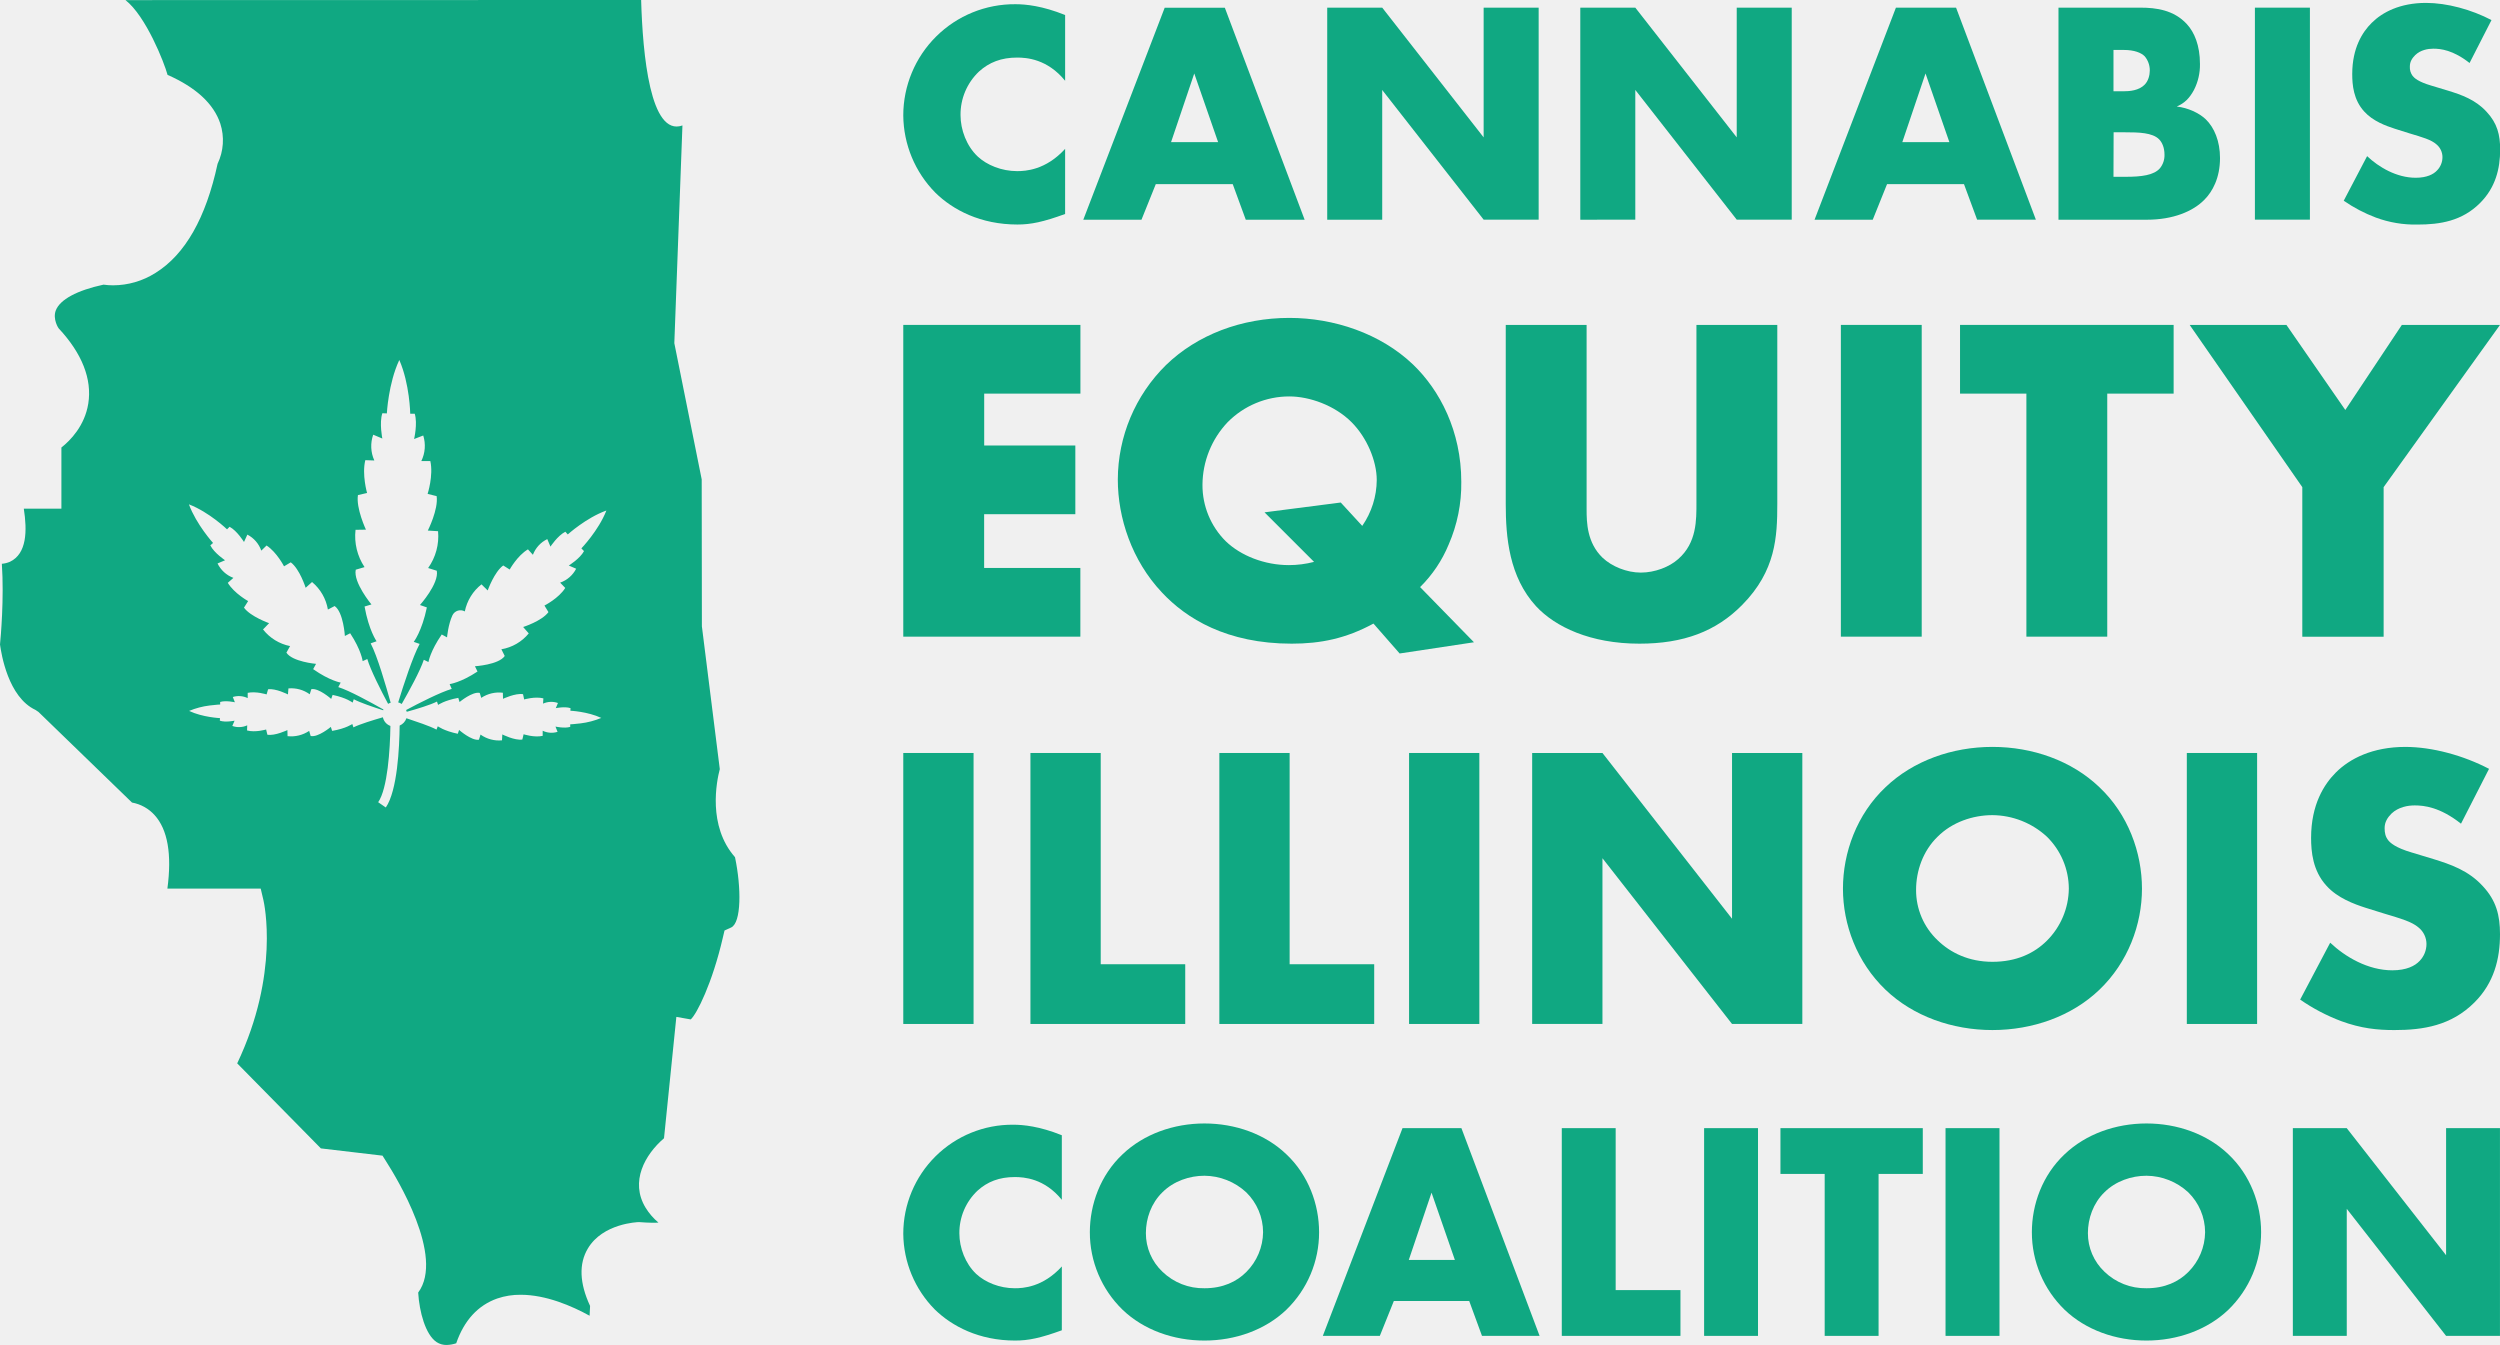
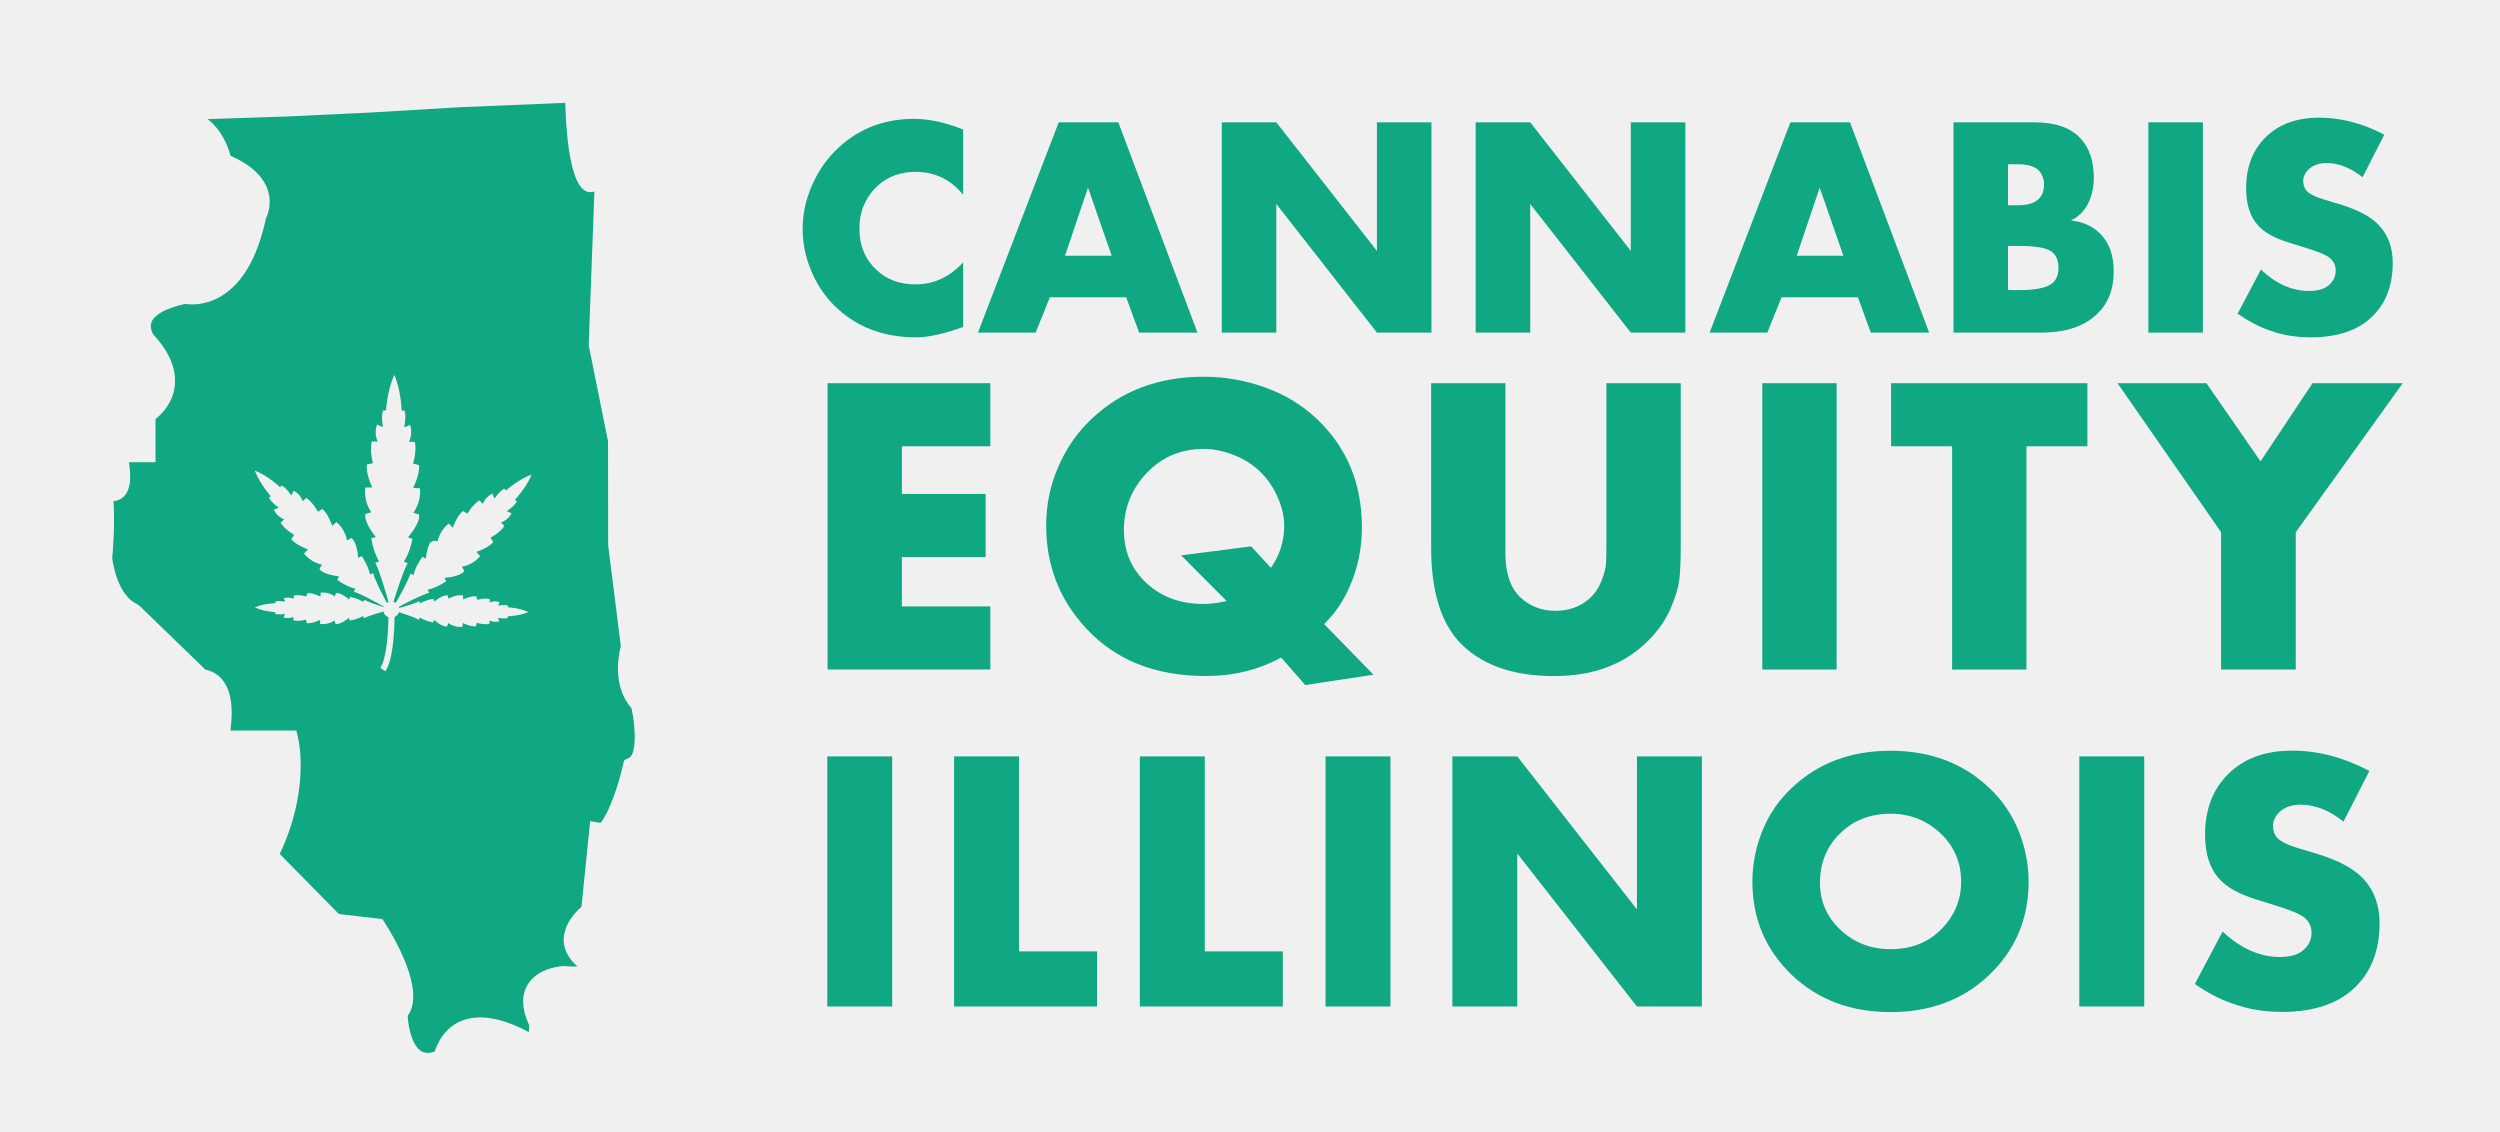
- <svg xmlns="http://www.w3.org/2000/svg" class="tablet logo" viewBox="0 0 1662.78 894.56">
+ <svg xmlns="http://www.w3.org/2000/svg" class="tablet logo" width="221" height="100" viewBox="0 0 221 100" fill="#10A882">
+   <g clip-path="url(#clip0_564_3359)">
+     <path d="M85.144 23.19V28.902C83.452 29.517 82.058 29.82 80.962 29.82C78.064 29.82 75.665 28.893 73.771 27.033C72.877 26.14 72.185 25.097 71.694 23.896C71.199 22.7 70.954 21.485 70.954 20.259C70.954 18.977 71.209 17.732 71.718 16.526C72.228 15.321 72.91 14.278 73.766 13.404C75.66 11.473 78.006 10.507 80.794 10.507C82.13 10.507 83.582 10.824 85.144 11.453V17.223C84.048 15.868 82.644 15.191 80.933 15.191C79.611 15.191 78.496 15.599 77.588 16.416C76.511 17.42 75.972 18.693 75.972 20.235C75.972 21.701 76.472 22.911 77.477 23.858C78.385 24.713 79.539 25.14 80.933 25.14C82.553 25.14 83.957 24.487 85.144 23.19Z" />
+     <path d="M100.699 29.402L99.555 26.279H92.806L91.551 29.402H86.451L93.589 10.815H98.858L105.857 29.402H100.699ZM94.147 22.604H98.271L96.18 16.584L94.147 22.604Z" />
+     <path d="M112.827 29.402H108.006V10.815H112.827L121.72 22.181V10.815H126.541V29.402H121.72L112.827 18.035V29.402Z" />
+     <path d="M135.271 29.402H130.449V10.815H135.271L144.163 22.181V10.815H148.985V29.402H144.163L135.271 18.035V29.402Z" />
+     <path d="M165.38 29.402L164.236 26.279H157.488L156.233 29.402H151.133L158.271 10.815H163.539L170.538 29.402H165.38ZM158.829 22.604H162.953L160.862 16.584L158.829 22.604Z" />
+     <path d="M180.436 29.402H172.688V10.815H179.879C181.72 10.815 183.075 11.3 183.95 12.265C184.71 13.101 185.094 14.264 185.094 15.748C185.094 16.565 184.916 17.329 184.565 18.035C184.195 18.722 183.69 19.207 183.061 19.486C184.104 19.597 184.945 19.971 185.599 20.601C186.435 21.398 186.853 22.532 186.853 24.002C186.853 25.525 186.397 26.741 185.488 27.653C184.349 28.816 182.667 29.402 180.436 29.402ZM177.509 14.523V18.146H178.403C179.259 18.146 179.869 17.949 180.244 17.56C180.542 17.262 180.691 16.853 180.691 16.334C180.691 15.835 180.542 15.417 180.244 15.081C179.874 14.711 179.259 14.523 178.403 14.523H177.509ZM177.509 21.739V25.64H178.595C180.157 25.64 181.152 25.39 181.58 24.886C181.84 24.588 181.97 24.189 181.97 23.69C181.97 23.113 181.811 22.666 181.494 22.354C181.085 21.946 180.09 21.739 178.509 21.739H177.509Z" />
+     <path d="M189.915 10.815H194.736V29.402H189.915V10.815Z" />
+     <path d="M197.803 27.73L199.865 23.829C201.201 25.093 202.624 25.722 204.129 25.722C204.984 25.722 205.604 25.511 205.998 25.083C206.316 24.766 206.474 24.377 206.474 23.911C206.474 23.464 206.296 23.094 205.946 22.796C205.648 22.537 204.85 22.21 203.547 21.821L202.292 21.432C201.047 21.043 200.153 20.538 199.615 19.928C198.908 19.169 198.557 18.069 198.557 16.642C198.557 14.783 199.125 13.289 200.259 12.155C201.432 10.983 203.018 10.401 205.027 10.401C206.941 10.401 208.854 10.901 210.772 11.905L208.849 15.667C207.791 14.831 206.729 14.413 205.672 14.413C205.003 14.413 204.475 14.6 204.081 14.97C203.763 15.287 203.605 15.619 203.605 15.974C203.605 16.311 203.686 16.589 203.855 16.81C204.114 17.127 204.653 17.406 205.47 17.646L206.945 18.093C208.508 18.578 209.632 19.188 210.32 19.933C211.118 20.788 211.517 21.893 211.517 23.248C211.517 25.198 210.93 26.76 209.762 27.927C208.498 29.191 206.667 29.82 204.268 29.82C202.946 29.82 201.73 29.613 200.615 29.205C199.673 28.874 198.735 28.379 197.803 27.73Z" />
+     <path d="M87.547 33.875V39.453H79.726V43.666H87.129V49.244H79.726V53.606H87.547V59.184H73.155V33.875H87.547Z" />
+     <path d="M117.052 55.167L121.417 59.644L115.38 60.557L113.255 58.126C111.255 59.212 109.039 59.76 106.607 59.76C102.151 59.76 98.632 58.366 96.051 55.585C93.672 53.053 92.48 50.007 92.48 46.438C92.48 44.665 92.826 42.964 93.523 41.331C94.22 39.697 95.176 38.299 96.388 37.136C99.022 34.581 102.362 33.303 106.415 33.303C108.289 33.303 110.111 33.625 111.885 34.268C113.659 34.912 115.187 35.859 116.48 37.098C119.086 39.601 120.393 42.777 120.393 46.625C120.393 48.422 120.052 50.117 119.369 51.712C118.812 53.053 118.043 54.201 117.052 55.167ZM104.41 49.094L110.601 48.297L112.346 50.194C113.13 49.08 113.524 47.84 113.524 46.476C113.524 45.693 113.341 44.871 112.971 44.011C112.606 43.151 112.106 42.407 111.472 41.773C110.813 41.114 110.02 40.6 109.097 40.235C108.174 39.87 107.28 39.683 106.419 39.683C104.42 39.683 102.747 40.379 101.406 41.773C100.041 43.19 99.353 44.886 99.353 46.86C99.353 48.705 99.988 50.238 101.252 51.453C102.593 52.745 104.304 53.389 106.381 53.389C107.04 53.389 107.722 53.303 108.434 53.125L104.41 49.094Z" />
+     <path d="M126.508 33.875H133.079V48.869C133.079 50.642 133.507 51.944 134.372 52.78C135.232 53.592 136.271 53.995 137.487 53.995C138.703 53.995 139.712 53.63 140.525 52.895C140.981 52.491 141.327 51.977 141.568 51.358C141.808 50.738 141.943 50.243 141.967 49.878C141.991 49.513 142.005 48.984 142.005 48.302V33.875H148.576V48.413C148.576 49.527 148.538 50.445 148.461 51.165C148.384 51.886 148.124 52.76 147.682 53.784C147.24 54.807 146.586 55.754 145.726 56.613C143.649 58.713 140.866 59.765 137.371 59.765C133.675 59.765 130.877 58.751 128.979 56.729C127.335 54.932 126.513 52.16 126.513 48.417V33.875H126.508Z" />
+     <path d="M155.786 33.875H162.357V59.188H155.786V33.875Z" />
+     <path d="M184.532 39.453H179.138V59.188H172.567V39.453H167.174V33.875H184.527V39.453H184.532Z" />
+     <path d="M196.342 59.188V47.043L187.189 33.875H195.049L199.832 40.783L204.427 33.875H212.402L202.946 47.043V59.188H196.342Z" />
+     <path d="M73.132 66.865H78.871V88.974H73.132V66.865Z" />
+     <path d="M84.342 66.865H90.081V84.103H96.979V88.974H84.342V66.865Z" />
+     <path d="M100.762 66.865H106.501V84.103H113.399V88.974H100.762V66.865Z" />
+     <path d="M117.177 66.865H122.916V88.974H117.177V66.865Z" />
+     <path d="M134.126 88.974H128.387V66.865H134.126L144.706 80.389V66.865H150.446V88.974H144.706L134.126 75.45V88.974Z" />
+     <path d="M179.33 77.935C179.33 81.207 178.167 83.959 175.845 86.188C173.547 88.374 170.639 89.47 167.121 89.47C163.607 89.47 160.699 88.374 158.396 86.188C156.074 83.954 154.911 81.207 154.911 77.935C154.911 76.412 155.204 74.918 155.791 73.457C156.377 71.997 157.242 70.728 158.396 69.647C160.694 67.462 163.602 66.366 167.121 66.366C170.634 66.366 173.543 67.462 175.845 69.647C176.994 70.728 177.864 72.002 178.45 73.457C179.037 74.918 179.33 76.412 179.33 77.935ZM167.125 71.934C165.313 71.934 163.818 72.52 162.645 73.693C161.473 74.841 160.886 76.292 160.886 78.036C160.886 79.65 161.473 81.019 162.645 82.148C163.862 83.32 165.352 83.906 167.125 83.906C168.938 83.906 170.418 83.33 171.572 82.182C172.764 80.99 173.365 79.573 173.365 77.94C173.365 76.258 172.769 74.846 171.572 73.698C170.332 72.52 168.851 71.934 167.125 71.934Z" />
+     <path d="M183.811 66.865H189.55V88.974H183.811V66.865Z" />
+     <path d="M194.024 86.986L196.481 82.345C198.072 83.849 199.764 84.598 201.557 84.598C202.576 84.598 203.316 84.344 203.778 83.834C204.153 83.46 204.34 82.993 204.34 82.441C204.34 81.912 204.128 81.471 203.71 81.115C203.355 80.808 202.408 80.418 200.86 79.952L199.37 79.486C197.889 79.02 196.827 78.425 196.188 77.694C195.346 76.786 194.928 75.484 194.928 73.784C194.928 71.574 195.601 69.796 196.952 68.446C198.346 67.053 200.235 66.356 202.624 66.356C204.902 66.356 207.181 66.952 209.455 68.148L207.166 72.626C205.907 71.632 204.648 71.132 203.383 71.132C202.585 71.132 201.956 71.353 201.494 71.795C201.119 72.17 200.932 72.568 200.932 72.986C200.932 73.385 201.033 73.716 201.23 73.981C201.538 74.356 202.182 74.687 203.153 74.975L204.912 75.504C206.767 76.08 208.109 76.806 208.926 77.69C209.878 78.708 210.353 80.02 210.353 81.634C210.353 83.954 209.656 85.809 208.262 87.202C206.758 88.706 204.58 89.455 201.73 89.455C200.158 89.455 198.711 89.21 197.384 88.725C196.245 88.345 195.13 87.759 194.024 86.986Z" />
+     <path d="M55.832 62.618C54.111 60.668 54.679 57.877 54.881 57.118L53.761 48.196L53.751 39.025L52.04 30.517L52.544 16.921C50.54 17.637 50.064 12.486 49.968 9.09L40.623 9.479L32.779 9.945L25.366 10.296L18.353 10.526C19.632 11.521 20.18 13.005 20.382 13.769C22.155 14.552 23.266 15.576 23.674 16.81C24.064 17.983 23.674 18.962 23.506 19.323C22.775 22.7 21.478 24.992 19.617 26.14C18.584 26.784 17.613 26.909 16.978 26.909C16.733 26.909 16.526 26.89 16.378 26.866C14.719 27.226 13.662 27.793 13.397 28.47C13.186 29.018 13.565 29.599 13.575 29.599C15.031 31.16 15.666 32.765 15.426 34.298C15.205 35.691 14.296 36.608 13.748 37.041V40.86H11.402C11.614 42.22 11.604 43.666 10.537 44.175C10.379 44.247 10.21 44.281 10.032 44.3C10.181 46.452 9.96 48.936 9.917 49.335C10.004 49.926 10.422 52.616 12.133 53.419L12.325 53.543L18.166 59.203C18.502 59.265 19.084 59.448 19.569 59.986C20.391 60.894 20.656 62.436 20.372 64.579H26.198L26.366 65.294C26.409 65.487 27.4 69.878 24.727 75.489L29.957 80.798L33.812 81.249L34.043 81.619C34.677 82.614 37.706 87.552 36.038 89.801C36.11 91.002 36.489 92.429 37.191 92.895C37.384 93.02 37.581 93.073 37.835 93.073C38.004 93.073 38.206 93.029 38.417 92.967C38.912 91.53 39.777 90.594 40.984 90.171C41.426 90.012 41.926 89.94 42.45 89.94C44.022 89.94 45.642 90.637 46.747 91.247L46.781 90.637C46.118 89.21 46.074 87.999 46.642 87.048C47.569 85.487 49.737 85.4 49.833 85.4C50.151 85.419 50.415 85.443 50.67 85.443C50.809 85.443 50.944 85.443 51.05 85.434C50.713 85.15 50.449 84.833 50.247 84.507C49.252 82.868 50.213 81.182 51.401 80.168L52.17 72.587L53.068 72.746C53.448 72.419 54.419 70.478 55.073 67.639L55.179 67.197L55.592 67.005C56.236 66.712 56.236 64.526 55.832 62.618ZM45.68 44.339C45.445 44.781 44.791 45.184 44.791 45.184L45.224 45.371C44.887 46.02 44.286 46.188 44.286 46.188L44.584 46.496C44.2 47.106 43.363 47.529 43.363 47.529L43.599 47.913C43.205 48.437 42.118 48.787 42.118 48.787L42.445 49.162C41.767 49.988 40.84 50.089 40.84 50.089L41.037 50.483C40.681 50.997 39.292 51.084 39.292 51.084L39.441 51.391C38.446 52.049 37.807 52.121 37.807 52.121L37.927 52.405C37.278 52.592 36.023 53.231 35.254 53.644C35.273 53.673 35.283 53.712 35.293 53.745C35.874 53.587 36.682 53.342 37.066 53.145L37.134 53.342C37.134 53.342 37.499 53.077 38.316 52.928L38.393 53.173C38.393 53.173 39.143 52.544 39.575 52.64L39.662 52.933C39.662 52.933 40.186 52.539 40.931 52.635L40.941 52.991C40.941 52.991 41.662 52.645 42.114 52.717L42.181 53.025C42.181 53.025 42.81 52.837 43.306 52.957L43.286 53.265C43.286 53.265 43.681 53.058 44.161 53.226L44.041 53.534C44.041 53.534 44.565 53.423 44.906 53.534L44.897 53.683C44.897 53.683 45.911 53.731 46.709 54.105C46.305 54.283 45.853 54.379 45.498 54.422C45.142 54.471 44.887 54.48 44.887 54.48V54.629C44.551 54.73 44.022 54.61 44.022 54.61L44.142 54.917C43.652 55.066 43.267 54.85 43.267 54.85V55.148C42.772 55.258 42.152 55.057 42.152 55.057L42.075 55.364C41.614 55.431 40.902 55.066 40.902 55.066L40.883 55.412C40.143 55.489 39.624 55.076 39.624 55.076L39.527 55.374C39.095 55.451 38.364 54.802 38.364 54.802L38.287 55.028C37.47 54.86 37.114 54.586 37.114 54.586L37.038 54.783C36.663 54.576 35.855 54.312 35.273 54.115C35.211 54.312 35.062 54.461 34.879 54.543C34.865 55.797 34.749 58.352 34.067 59.342L33.62 59.035C34.173 58.237 34.317 55.955 34.336 54.567C34.11 54.485 33.947 54.298 33.894 54.057C33.312 54.226 32.543 54.461 32.168 54.648L32.101 54.451C32.101 54.451 31.735 54.716 30.918 54.855L30.841 54.62C30.841 54.62 30.091 55.249 29.659 55.153L29.572 54.855C29.572 54.855 29.048 55.249 28.303 55.162L28.294 54.807C28.294 54.807 27.573 55.153 27.121 55.081L27.044 54.773C27.044 54.773 26.414 54.961 25.929 54.831L25.938 54.533C25.938 54.533 25.554 54.74 25.064 54.572L25.193 54.264C25.193 54.264 24.669 54.374 24.328 54.264L24.338 54.115C24.338 54.115 23.314 54.067 22.526 53.692C22.929 53.514 23.381 53.419 23.737 53.375C24.093 53.327 24.347 53.318 24.347 53.318V53.169C24.684 53.068 25.212 53.188 25.212 53.188L25.092 52.88C25.583 52.731 25.967 52.948 25.967 52.948V52.64C26.462 52.539 27.073 52.736 27.073 52.736L27.159 52.438C27.611 52.371 28.323 52.736 28.323 52.736L28.351 52.381C29.092 52.313 29.601 52.727 29.601 52.727L29.697 52.429C30.14 52.352 30.861 53.001 30.861 53.001L30.947 52.765C31.764 52.933 32.12 53.217 32.12 53.217L32.187 53.02C32.553 53.217 33.331 53.481 33.913 53.668C33.913 53.649 33.923 53.63 33.923 53.62C33.163 53.188 31.933 52.515 31.284 52.309L31.423 52.044C31.423 52.044 30.784 51.944 29.808 51.257L29.976 50.949C29.976 50.949 28.587 50.829 28.241 50.291L28.457 49.907C28.457 49.907 27.529 49.777 26.871 48.931L27.227 48.566C27.227 48.566 26.14 48.182 25.751 47.658L25.996 47.274C25.996 47.274 25.179 46.822 24.804 46.203L25.131 45.909C25.131 45.909 24.52 45.722 24.203 45.064L24.645 44.877C24.645 44.877 24.006 44.454 23.78 44.002L23.939 43.863C23.939 43.863 22.963 42.782 22.53 41.61V41.6C23.713 42.061 24.756 43.065 24.756 43.065L24.905 42.916C25.347 43.152 25.751 43.805 25.751 43.805L25.948 43.373C26.597 43.709 26.765 44.31 26.765 44.31L27.073 44.012C27.674 44.406 28.097 45.232 28.097 45.232L28.491 44.997C29.015 45.391 29.366 46.486 29.366 46.486L29.741 46.15C30.567 46.837 30.668 47.764 30.668 47.764L31.062 47.557C31.577 47.913 31.663 49.311 31.663 49.311L31.971 49.152C32.63 50.147 32.702 50.786 32.702 50.786L32.976 50.666C33.163 51.305 33.783 52.525 34.197 53.294C34.245 53.265 34.293 53.236 34.346 53.226C34.062 52.222 33.567 50.498 33.173 49.748L33.519 49.628C33.519 49.628 33.067 48.999 32.817 47.591L33.221 47.471C33.221 47.471 32.139 46.178 32.303 45.434L32.817 45.285C32.817 45.285 32.139 44.386 32.293 43.099L32.904 43.089C32.904 43.089 32.312 41.831 32.432 41.062L32.966 40.942C32.966 40.942 32.658 39.861 32.865 39.02L33.389 39.039C33.389 39.039 33.033 38.362 33.322 37.531L33.855 37.757C33.855 37.757 33.668 36.849 33.855 36.277L34.129 36.272C34.129 36.272 34.216 34.519 34.85 33.159C34.85 33.149 34.86 33.149 34.86 33.149C35.47 34.547 35.499 36.291 35.499 36.291H35.764C35.941 36.873 35.725 37.771 35.725 37.771L36.259 37.565C36.523 38.4 36.148 39.063 36.148 39.063H36.672C36.86 39.919 36.514 40.985 36.514 40.985L37.038 41.115C37.148 41.893 36.523 43.133 36.523 43.133L37.124 43.171C37.244 44.449 36.542 45.328 36.542 45.328L37.047 45.487C37.187 46.236 36.062 47.495 36.062 47.495L36.465 47.634C36.177 49.042 35.696 49.652 35.696 49.652L36.042 49.772C35.639 50.512 35.096 52.193 34.783 53.197C34.86 53.217 34.932 53.255 34.99 53.294C35.422 52.535 36.081 51.343 36.283 50.704L36.557 50.834C36.557 50.834 36.658 50.195 37.336 49.22L37.643 49.388C37.643 49.388 37.71 48.629 37.96 48.095C38.085 47.822 38.422 47.721 38.686 47.87C38.686 47.87 38.816 46.952 39.662 46.284L40.027 46.64C40.027 46.64 40.412 45.549 40.936 45.174L41.32 45.41C41.32 45.41 41.772 44.593 42.392 44.228L42.681 44.545C42.681 44.545 42.868 43.944 43.527 43.627L43.714 44.069C43.714 44.069 44.137 43.421 44.589 43.195L44.728 43.354C44.728 43.354 45.81 42.378 46.983 41.956H46.992C46.531 43.128 45.526 44.17 45.526 44.17L45.68 44.339Z" />
+   </g>
  <defs>
-     <style>.cls-1{fill:#10a882;}</style>
+     <clipPath id="clip0_564_3359">
+       <rect width="220.809" height="100" fill="white" />
+     </clipPath>
  </defs>
-   <g id="Layer_2" data-name="Layer 2">
-     <g id="Layer_1-2" data-name="Layer 1">
-       <g id="Primary-Green">
-         <g id="text">
-           <path class="cls-1" d="M706.23,884.79c-14.3,5.18-22.17,6.83-31.08,6.83-24,0-42-9.53-53.45-20.71a72.53,72.53,0,0,1-20.92-50.34,72.5,72.5,0,0,1,73.13-72.51c6.63,0,17.4,1,32.32,7V798c-11.6-14.3-25.28-15.13-31.28-15.13-10.36,0-18.24,3.11-24.86,9.12a38.56,38.56,0,0,0-12,28.38c0,9.53,3.94,20.09,11.19,26.93,6,5.59,15.53,9.53,25.69,9.53,5.38,0,18.64-.62,31.28-14.5Z" />
-           <path class="cls-1" d="M855.59,871.11c-14.09,13.47-34,20.51-54.49,20.51s-40.39-7-54.48-20.51a71.67,71.67,0,0,1-21.75-51.58c0-18.44,7-37.91,21.75-51.79,14.09-13.46,34-20.51,54.48-20.51s40.4,7,54.49,20.51c14.71,13.88,21.75,33.35,21.75,51.79A71.67,71.67,0,0,1,855.59,871.11ZM773.14,793c-7.46,7.25-11,17.41-11,27.14a35.12,35.12,0,0,0,11,25.69,39.2,39.2,0,0,0,28,11c12.23,0,21.34-4.35,27.76-10.77a38.07,38.07,0,0,0,11.19-26.52A37.32,37.32,0,0,0,828.86,793a41.34,41.34,0,0,0-27.76-11C791.16,782,780.6,785.56,773.14,793Z" />
-           <path class="cls-1" d="M977.19,865.31H927.06l-9.32,23.2H879.83l53-138.17H972l52,138.17H985.69ZM967.66,838l-15.53-44.75L937,838Z" />
-           <path class="cls-1" d="M1074.6,750.34V858.06h43.09v30.45h-78.93V750.34Z" />
-           <path class="cls-1" d="M1169.27,750.34V888.51h-35.84V750.34Z" />
-           <path class="cls-1" d="M1249.46,780.79V888.51h-35.84V780.79H1184.2V750.34h94.67v30.45Z" />
-           <path class="cls-1" d="M1329.88,750.34V888.51H1294V750.34Z" />
-           <path class="cls-1" d="M1482.14,871.11c-14.09,13.47-34,20.51-54.49,20.51s-40.39-7-54.48-20.51a71.67,71.67,0,0,1-21.75-51.58c0-18.44,7-37.91,21.75-51.79,14.09-13.46,34-20.51,54.48-20.51s40.4,7,54.49,20.51c14.71,13.88,21.75,33.35,21.75,51.79A71.67,71.67,0,0,1,1482.14,871.11ZM1399.69,793c-7.46,7.25-11,17.41-11,27.14a35.12,35.12,0,0,0,11,25.69,39.2,39.2,0,0,0,28,11c12.23,0,21.34-4.35,27.76-10.77a38,38,0,0,0,11.19-26.52A37.28,37.28,0,0,0,1455.41,793a41.34,41.34,0,0,0-27.76-11C1417.71,782,1407.15,785.56,1399.69,793Z" />
-           <path class="cls-1" d="M1525,888.51V750.34h35.84l66.08,84.52V750.34h35.84V888.51h-35.84L1560.86,804v84.52Z" />
-           <path class="cls-1" d="M647.53,500.82V681.05H600.78V500.82Z" />
-           <path class="cls-1" d="M732.1,500.82V641.33h56.21v39.72H685.36V500.82Z" />
-           <path class="cls-1" d="M857.75,500.82V641.33H914v39.72H811V500.82Z" />
-           <path class="cls-1" d="M983.93,500.82V681.05H937.19V500.82Z" />
-           <path class="cls-1" d="M1019.06,681.05V500.82h46.75L1152,611.07V500.82h46.75V681.05H1152l-86.19-110.24V681.05Z" />
-           <path class="cls-1" d="M1396.27,658.35c-18.37,17.57-44.31,26.75-71.06,26.75s-52.69-9.18-71.07-26.75c-19.18-18.37-28.37-43.5-28.37-67.28,0-24.05,9.19-49.45,28.37-67.55,18.38-17.56,44.32-26.75,71.07-26.75s52.69,9.19,71.06,26.75c19.19,18.1,28.38,43.5,28.38,67.55C1424.65,614.85,1415.46,640,1396.27,658.35ZM1288.73,556.49c-9.73,9.45-14.32,22.69-14.32,35.39a45.83,45.83,0,0,0,14.32,33.51c8.65,8.38,20.81,14.32,36.48,14.32,15.94,0,27.83-5.67,36.21-14.05A49.67,49.67,0,0,0,1376,591.07a48.63,48.63,0,0,0-14.59-34.58,54,54,0,0,0-36.21-14.33C1312.24,542.16,1298.46,546.76,1288.73,556.49Z" />
-           <path class="cls-1" d="M1501.23,500.82V681.05h-46.75V500.82Z" />
-           <path class="cls-1" d="M1549.84,627c10,9.46,25.12,18.37,41.34,18.37,9.46,0,15.13-3,18.1-6.21a16.14,16.14,0,0,0,4.6-11.35,14.12,14.12,0,0,0-5.14-10.81c-4.59-4-11.62-5.94-23.24-9.45l-12.16-3.79c-7.56-2.43-18.64-6.48-25.94-14.59-9.18-10-10.26-22.7-10.26-31.88,0-22.16,8.64-35.67,16.48-43.51,9.19-9.18,24.32-17,46.2-17,17.84,0,38.64,5.67,55.67,14.59l-18.65,36.48c-14-11.08-24.59-12.16-30.8-12.16-4.59,0-10.81,1.08-15.4,5.4-2.7,2.71-4.6,5.68-4.6,9.73,0,3.24.54,5.68,2.44,8.11,1.35,1.62,4.59,4.86,15.67,8.1l14.32,4.33c11.35,3.51,23.24,7.56,32.69,17.83,9.19,9.73,11.62,19.73,11.62,32.16,0,16.48-4,32.42-17,45.39-15.4,15.4-34,18.37-53.23,18.37-11.35,0-22.16-1.08-35.4-5.94a125.67,125.67,0,0,1-27.29-14.32Z" />
-           <path class="cls-1" d="M718.6,261.8h-64v34.51h60.62V342H654.56v35.75h64v45.7H600.78V216.1H718.6Z" />
-           <path class="cls-1" d="M980.35,427.18l-49.43,7.46-17.41-19.89c-18.34,9.95-35.12,13.36-54.4,13.36-43.21,0-70.26-16.78-86.42-34.19-19.89-21.14-29.22-49.43-29.22-74.92a107.36,107.36,0,0,1,32-76.16c20.83-20.21,50.36-31.4,82.07-31.4,29.53,0,60.62,10.26,82.38,31.09,17.72,17.09,32,44.14,32,78a100.8,100.8,0,0,1-8.4,41.66,85.45,85.45,0,0,1-19,28.29Zm-88.6-92.95,14.3,15.55a54.24,54.24,0,0,0,9.64-30.47c0-12.74-6.53-28.29-16.79-38.55-11.19-11.19-28-17.09-41.34-17.09a57.66,57.66,0,0,0-41,17.09,61,61,0,0,0-16.78,41.66A52.49,52.49,0,0,0,815.28,360c10,9.64,25.8,15.86,42,15.86A66.34,66.34,0,0,0,874,373.71l-32.95-32.95Z" />
-           <path class="cls-1" d="M1055.27,216.1V338.9c0,8.7.31,22.07,10.57,32,6.21,5.9,16.16,9.94,25.49,9.94s19-3.73,24.87-9c12.43-10.88,12.12-26.11,12.12-37.62V216.1h53.78V335.17c0,21.76-.93,44.45-23.32,67.14-17.41,17.72-39.17,25.8-68.39,25.8-32.64,0-56-11.19-68.7-24.86-18-19.59-20.2-46-20.2-68.08V216.1Z" />
-           <path class="cls-1" d="M1278.15,216.1V423.45h-53.77V216.1Z" />
-           <path class="cls-1" d="M1401.56,261.8V423.45h-53.78V261.8h-44.14V216.1h142.07v45.7Z" />
-           <path class="cls-1" d="M1531.29,324,1456.37,216.1h64.35l39.17,56.58,37.61-56.58h65.28L1585.38,324v99.48h-54.09Z" />
-           <path class="cls-1" d="M708.42,142.33c-14.59,5.29-22.63,7-31.72,7-24.53,0-42.93-9.72-54.56-21.14a74,74,0,0,1-21.36-51.39,74,74,0,0,1,74.65-74c6.77,0,17.77,1.06,33,7.19V53.73c-11.84-14.59-25.8-15.44-31.93-15.44-10.57,0-18.61,3.17-25.38,9.31a39.37,39.37,0,0,0-12.26,29c0,9.72,4,20.51,11.42,27.49,6.13,5.71,15.86,9.73,26.22,9.73,5.5,0,19-.64,31.93-14.81Z" />
-           <path class="cls-1" d="M819.9,122.46H768.73l-9.52,23.68h-38.7l54.14-141h40l53.08,141H828.58Zm-9.72-27.92L794.32,48.86,778.88,94.54Z" />
-           <path class="cls-1" d="M882.75,146.14V5.09h36.58l67.46,86.28V5.09h36.59v141H986.79L919.33,59.86v86.28Z" />
-           <path class="cls-1" d="M1051.07,146.14V5.09h36.59l67.46,86.28V5.09h36.58v141h-36.58l-67.46-86.28v86.28Z" />
-           <path class="cls-1" d="M1306.27,122.46H1255.1l-9.52,23.68h-38.7L1261,5.09h40l53.08,141H1315Zm-9.72-27.92-15.86-45.68-15.44,45.68Z" />
-           <path class="cls-1" d="M1369.12,146.14V5.09h54.56c10.15,0,22.2,1.48,30.87,11,4.87,5.28,8.67,14,8.67,26.43a36.56,36.56,0,0,1-4,17.34c-3,5.5-6.14,8.67-11.42,11,7.4.84,14.8,4.23,19.24,8.46,5.71,5.49,9.52,14.59,9.52,25.8,0,13.32-5.08,22.41-10.37,27.7-7.61,7.82-20.93,13.32-38.27,13.32Zm36.58-85.43h6.77c3.81,0,10.15-.43,14-4.44,2.32-2.33,3.38-6.14,3.38-9.31a14.55,14.55,0,0,0-3.38-9.52c-2.33-2.32-6.77-4.22-14-4.22h-6.77Zm0,56.88H1414c10.15,0,18.61-1,22.63-5.71a13.71,13.71,0,0,0,3-9.09c0-4.44-1.48-8-3.6-10.15-4.44-4.44-13.53-4.65-22.62-4.65h-7.62Z" />
-           <path class="cls-1" d="M1536.35,5.09v141h-36.59V5.09Z" />
-           <path class="cls-1" d="M1574.39,103.85c7.82,7.4,19.66,14.38,32.35,14.38,7.4,0,11.84-2.33,14.17-4.87a12.57,12.57,0,0,0,3.6-8.88,11,11,0,0,0-4-8.46c-3.6-3.17-9.1-4.65-18.19-7.4l-9.51-3c-5.93-1.9-14.6-5.07-20.31-11.42-7.19-7.82-8-17.76-8-24.95,0-17.34,6.77-27.92,12.9-34,7.19-7.19,19-13.32,36.16-13.32,14,0,30.24,4.44,43.56,11.42l-14.59,28.55c-11-8.67-19.24-9.52-24.11-9.52-3.59,0-8.46.85-12,4.23-2.12,2.11-3.6,4.44-3.6,7.61a9.46,9.46,0,0,0,1.91,6.35c1.06,1.27,3.59,3.8,12.26,6.34l11.21,3.38c8.88,2.75,18.19,5.93,25.59,14,7.19,7.61,9.09,15.44,9.09,25.17,0,12.9-3.17,25.37-13.32,35.52-12,12.06-26.65,14.38-41.66,14.38a75.3,75.3,0,0,1-27.7-4.65,98.06,98.06,0,0,1-21.36-11.21Z" />
-         </g>
-         <g id="Adjusted_illinois" data-name="Adjusted illinois">
-           <path class="cls-1" d="M83.44.07c13.6,10.57,25.84,41.64,28,49.73,18.89,8.32,30.7,19.23,35.08,32.38a36.14,36.14,0,0,1-1.8,26.76c-7.76,36-21.59,60.37-41.37,72.62a52.85,52.85,0,0,1-28.11,8.21,45.14,45.14,0,0,1-6.4-.45c-17.66,3.82-28.9,9.9-31.71,17.09-2.25,5.85,1.8,12,1.91,12,15.52,16.64,22.26,33.73,19.68,50-2.36,14.84-12,24.62-17.88,29.23v40.7h-25c2.25,14.5,2.14,29.9-9.22,35.3a17.57,17.57,0,0,1-5.39,1.35C2.81,398,.45,424.4,0,428.67c.9,6.3,5.4,35,23.61,43.51l2,1.35L87.8,533.79a26.6,26.6,0,0,1,15,8.32c8.77,9.67,11.58,26.08,8.54,48.9h62.06l1.8,7.65c.45,2,11,48.79-17.43,108.6l55.65,56.55,41,4.83,2.47,3.94c6.75,10.57,39,63.18,21.25,87.13.78,12.81,4.83,28,12.25,32.94a11.69,11.69,0,0,0,6.86,1.91,22.32,22.32,0,0,0,6.18-1.13c5.29-15.28,14.51-25.29,27.32-29.79a46.67,46.67,0,0,1,15.63-2.47c16.75,0,33.95,7.42,45.76,13.94l.33-6.52c-7.08-15.18-7.53-28.11-1.46-38.23,9.89-16.64,32.94-17.53,34-17.53,3.37.22,6.18.44,8.87.44,1.47,0,2.93,0,4.05-.11a40.89,40.89,0,0,1-8.54-9.89c-10.57-17.43-.34-35.41,12.25-46.21l8.21-80.72,9.56,1.69c4-3.49,14.39-24.17,21.36-54.41l1.12-4.73,4.39-2c6.85-3.15,6.85-26.42,2.58-46.77-18.32-20.8-12.25-50.48-10.12-58.57l-11.91-95-.12-97.7-18.21-90.61,5.4-144.8C432.5,91.06,427.44,36.2,426.43,0m-38,366.55c-2.67,5-10.12,9.59-10.12,9.59l4.9,2.13a19.08,19.08,0,0,1-10.65,9.26l3.4,3.52c-4.36,6.92-13.84,11.71-13.84,11.71l2.66,4.37c-4.47,6-16.83,9.9-16.83,9.9l3.73,4.26a30,30,0,0,1-18.21,10.55l2.24,4.47c-4.05,5.86-19.82,6.82-19.82,6.82l1.71,3.51C306.3,454.1,299.06,455,299.06,455l1.38,3.2c-7.35,2.13-21.62,9.37-30.35,14.05a3.74,3.74,0,0,1,.42,1.18c6.61-1.82,15.77-4.59,20.14-6.82l.74,2.23s4.15-3,13.42-4.68l.85,2.77s8.52-7.14,13.42-6.07l1,3.3a21.2,21.2,0,0,1,14.38-3.41l.1,4.05s8.21-3.94,13.32-3.09l.74,3.51s7.14-2.13,12.78-.74l-.21,3.51a13.3,13.3,0,0,1,9.9-.42L369.67,471s6-1.28,9.8,0l-.11,1.71s11.5.53,20.56,4.79a51.77,51.77,0,0,1-13.74,3.62c-4.05.53-6.92.64-6.92.64v1.7c-3.84,1.17-9.8-.21-9.8-.21l1.38,3.51a13.48,13.48,0,0,1-9.9-.74v3.41c-5.65,1.27-12.68-1.07-12.68-1.07l-.85,3.52c-5.22.74-13.31-3.41-13.31-3.41l-.22,3.94a21.12,21.12,0,0,1-14.27-3.83l-1.06,3.4c-4.9.85-13.21-6.49-13.21-6.49l-.85,2.55c-9.27-1.91-13.31-5-13.31-5l-.86,2.23c-4.26-2.34-13.41-5.32-20-7.56a8.09,8.09,0,0,1-4.5,4.87c-.16,14.26-1.48,43.27-9.22,54.49l-5.07-3.51c6.26-9.07,7.92-34.94,8.13-50.73a7.85,7.85,0,0,1-5-5.76c-6.6,1.92-15.33,4.58-19.59,6.71l-.75-2.24s-4.15,3-13.42,4.59l-.85-2.67s-8.52,7.14-13.42,6.07l-1-3.4a21.63,21.63,0,0,1-14.37,3.51l-.11-4.05s-8.2,3.94-13.31,3.09L177,485.2s-7.14,2.13-12.68.64l.11-3.41a13.21,13.21,0,0,1-9.91.42l1.49-3.51s-6,1.28-9.79,0l.1-1.71s-11.61-.53-20.55-4.79a51.67,51.67,0,0,1,13.74-3.62c4-.53,6.92-.64,6.92-.64v-1.7c3.83-1.17,9.79.21,9.79.21l-1.38-3.51a13.51,13.51,0,0,1,9.91.74v-3.51c5.64-1.17,12.56,1.06,12.56,1.06l1-3.41c5.11-.74,13.21,3.41,13.21,3.41l.32-4A21,21,0,0,1,206,461.77l1.07-3.41c5-.85,13.21,6.49,13.21,6.49l.95-2.66c9.27,1.92,13.32,5.12,13.32,5.12l.74-2.24c4.15,2.24,13,5.22,19.6,7.35a4.52,4.52,0,0,1,.11-.54C246.34,467,232.39,459.32,225,457l1.59-3s-7.24-1.17-18.31-8.94l1.92-3.52s-15.77-1.38-19.71-7.46l2.45-4.36a30.38,30.38,0,0,1-18-11.08l4.05-4.15s-12.36-4.37-16.72-10.33l2.77-4.37s-9.27-5.11-13.53-12.14l3.73-3.3a19.19,19.19,0,0,1-10.55-9.59l5-2.13s-7.24-4.79-9.8-9.9l1.81-1.6s-11.07-12.25-16-25.56v-.11C139.2,340.67,151,352.07,151,352.07l1.7-1.71c5,2.66,9.59,10.12,9.59,10.12l2.23-4.9a19.07,19.07,0,0,1,9.27,10.65l3.51-3.41c6.82,4.48,11.61,13.85,11.61,13.85l4.48-2.66c6,4.47,9.9,16.93,9.9,16.93l4.26-3.83a30.4,30.4,0,0,1,10.54,18.31l4.48-2.34c5.86,4.05,6.81,19.92,6.81,19.92l3.52-1.81c7.45,11.29,8.31,18.53,8.31,18.53l3.09-1.39c2.12,7.25,9.16,21.09,13.84,29.82a5.13,5.13,0,0,1,1.71-.74c-3.2-11.4-8.85-31-13.32-39.51l3.94-1.39s-5.11-7.13-8-23.11l4.58-1.38s-12.24-14.7-10.43-23.11l5.85-1.71a37.15,37.15,0,0,1-6-24.81l6.92-.11s-6.71-14.27-5.32-23l6.07-1.39s-3.52-12.25-1.17-21.83l6,.21a23,23,0,0,1-.75-17.15l6.08,2.56s-2.13-10.33,0-16.83l3,.11s1-19.92,8.2-35.36c0-.1.11-.1.11-.1,6.92,15.86,7.24,35.67,7.24,35.67h3c2,6.61-.43,16.83-.43,16.83l6.08-2.34a23,23,0,0,1-1.28,17h6c2.13,9.69-1.81,21.83-1.81,21.83l6,1.49c1.27,8.84-5.86,22.9-5.86,22.9l6.81.43a36.48,36.48,0,0,1-6.6,24.49l5.75,1.81c1.6,8.52-11.18,22.79-11.18,22.79l4.58,1.6c-3.3,16-8.73,22.9-8.73,22.9l3.93,1.38c-4.57,8.42-10.75,27.48-14.27,38.88a7.9,7.9,0,0,1,2.35,1.06c4.9-8.62,12.35-22.15,14.69-29.39l3.09,1.49s1.18-7.24,8.84-18.32l3.52,1.92s.75-8.6,3.6-14.69a5.9,5.9,0,0,1,8.22-2.57,30.68,30.68,0,0,1,11.08-18l4.15,4.05s4.37-12.35,10.33-16.61L339,378.8s5.11-9.27,12.14-13.42l3.3,3.62A19.16,19.16,0,0,1,364,358.56l2.12,5s4.8-7.35,9.91-9.9l1.6,1.8s12.25-11.07,25.56-15.86h.11c-5.22,13.31-16.62,25.13-16.62,25.13Z" />
-         </g>
-       </g>
-     </g>
-   </g>
</svg>
